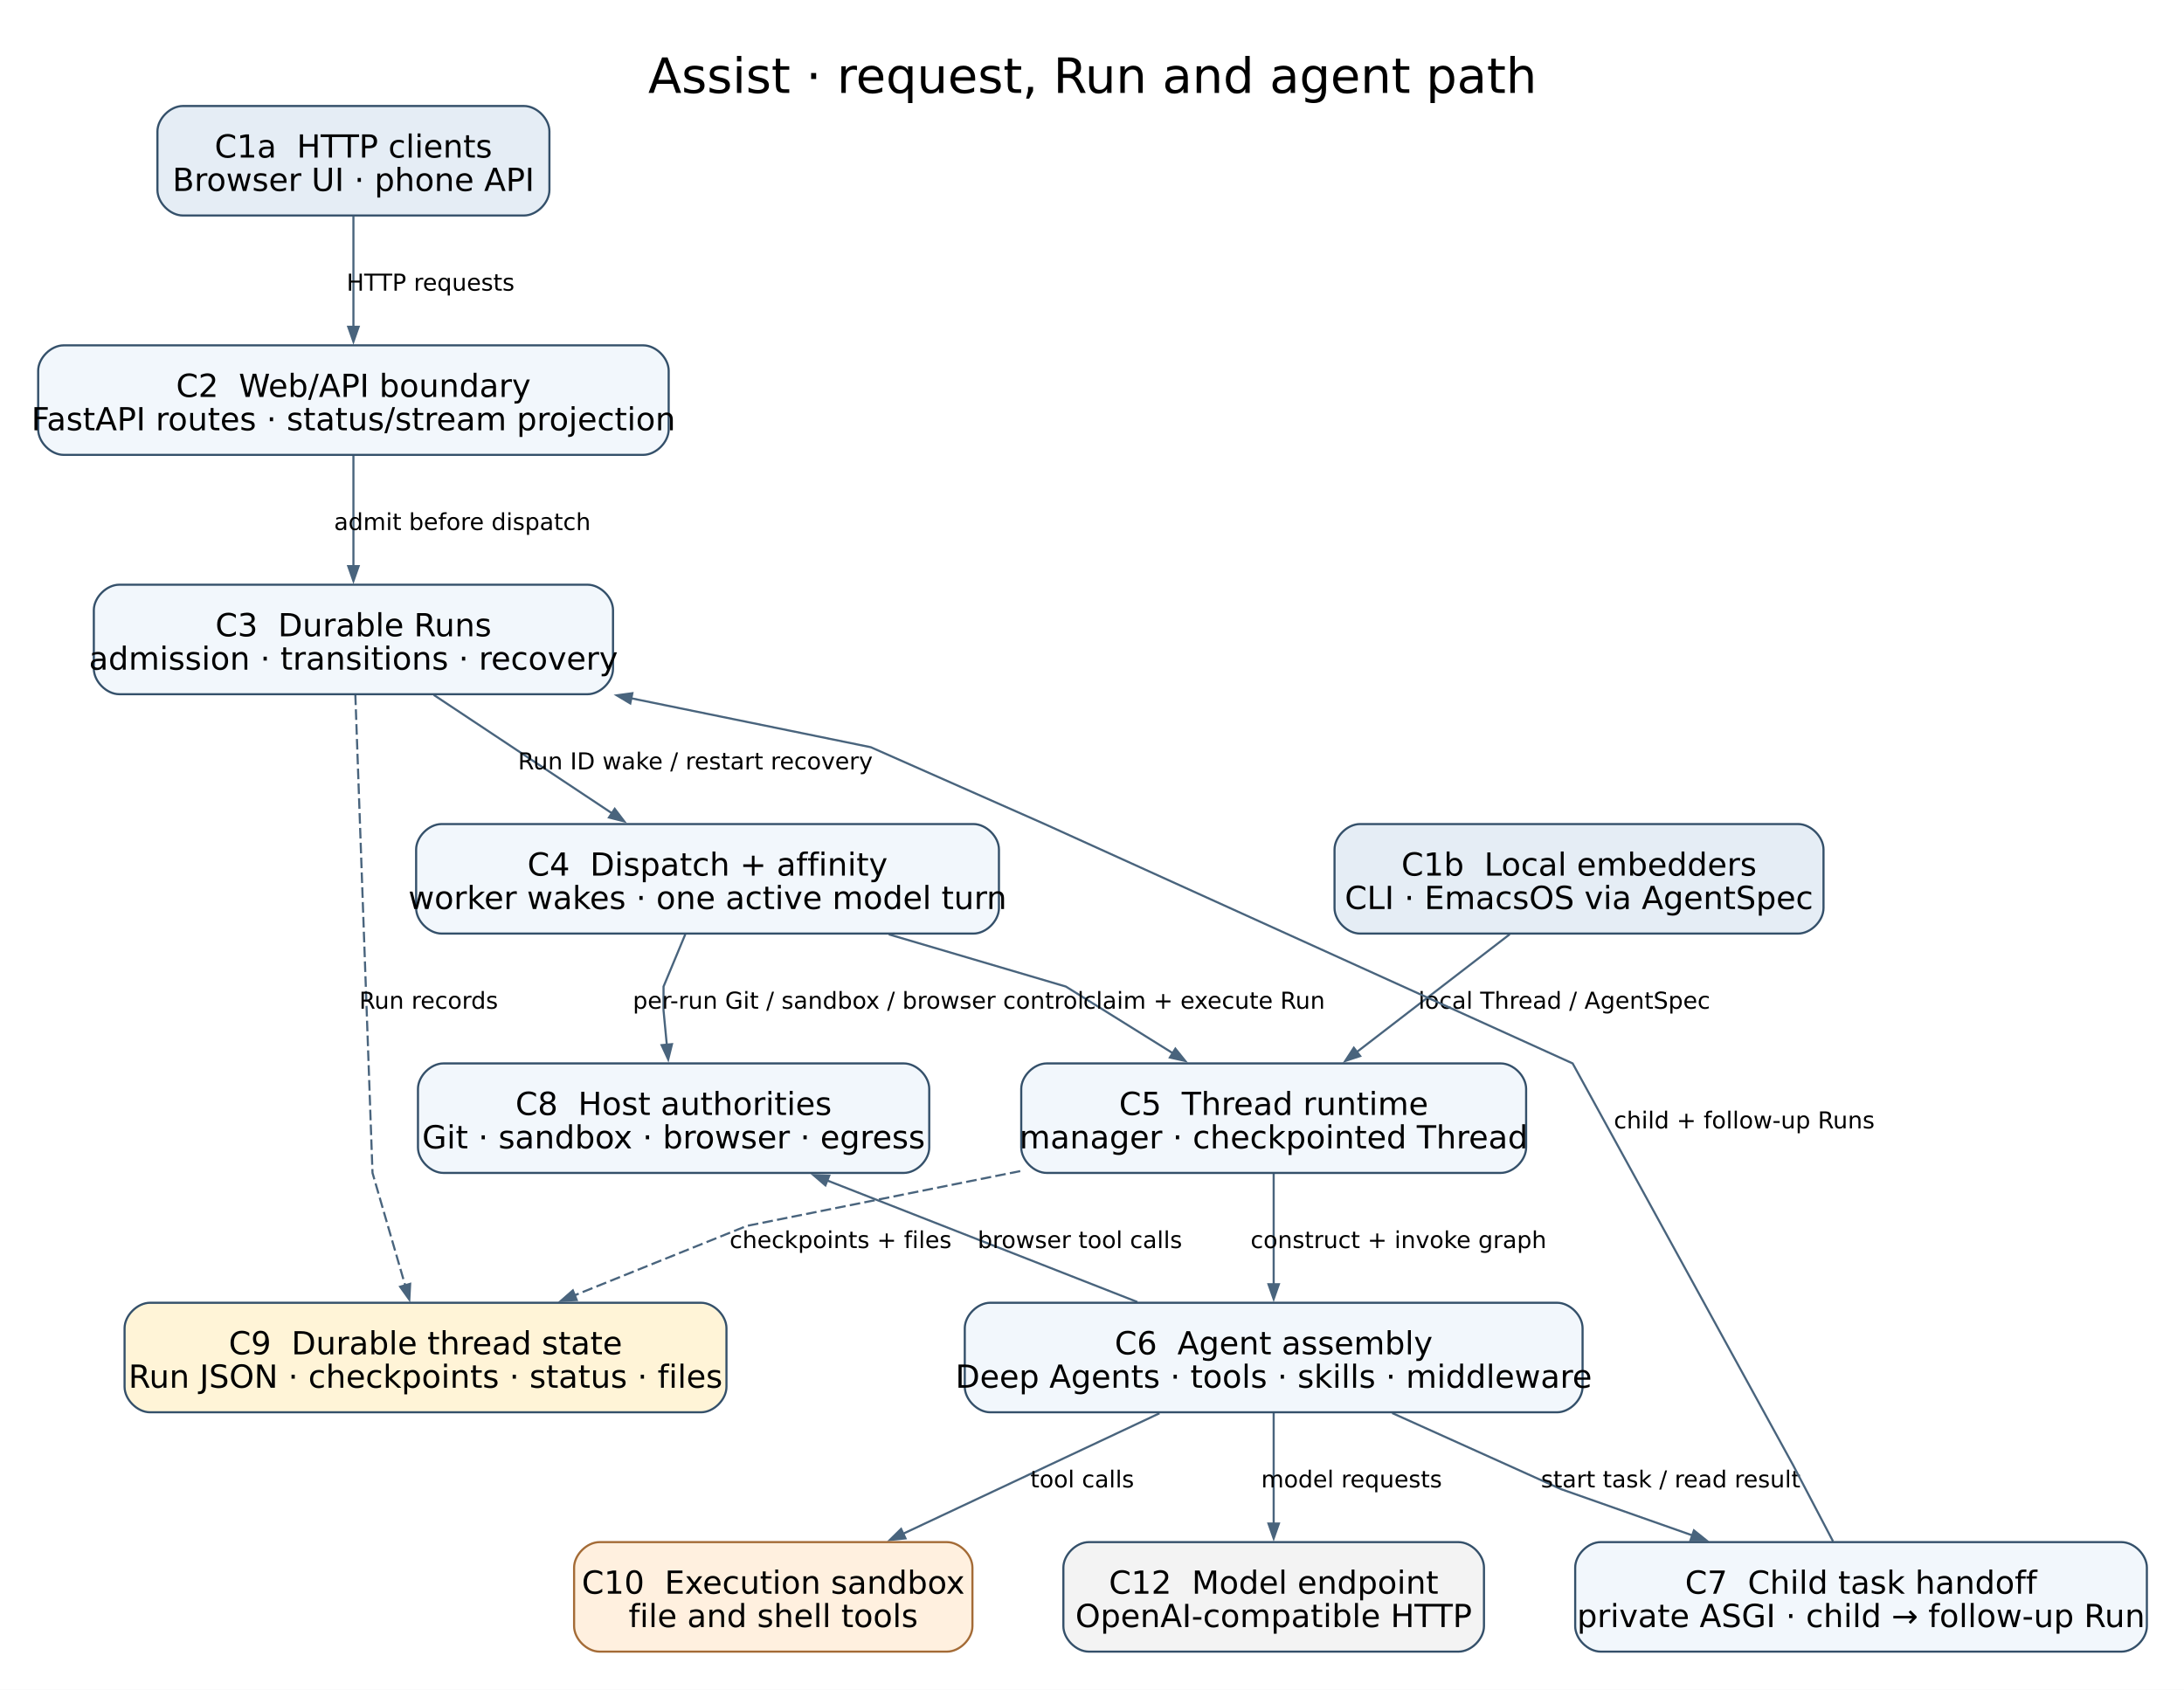
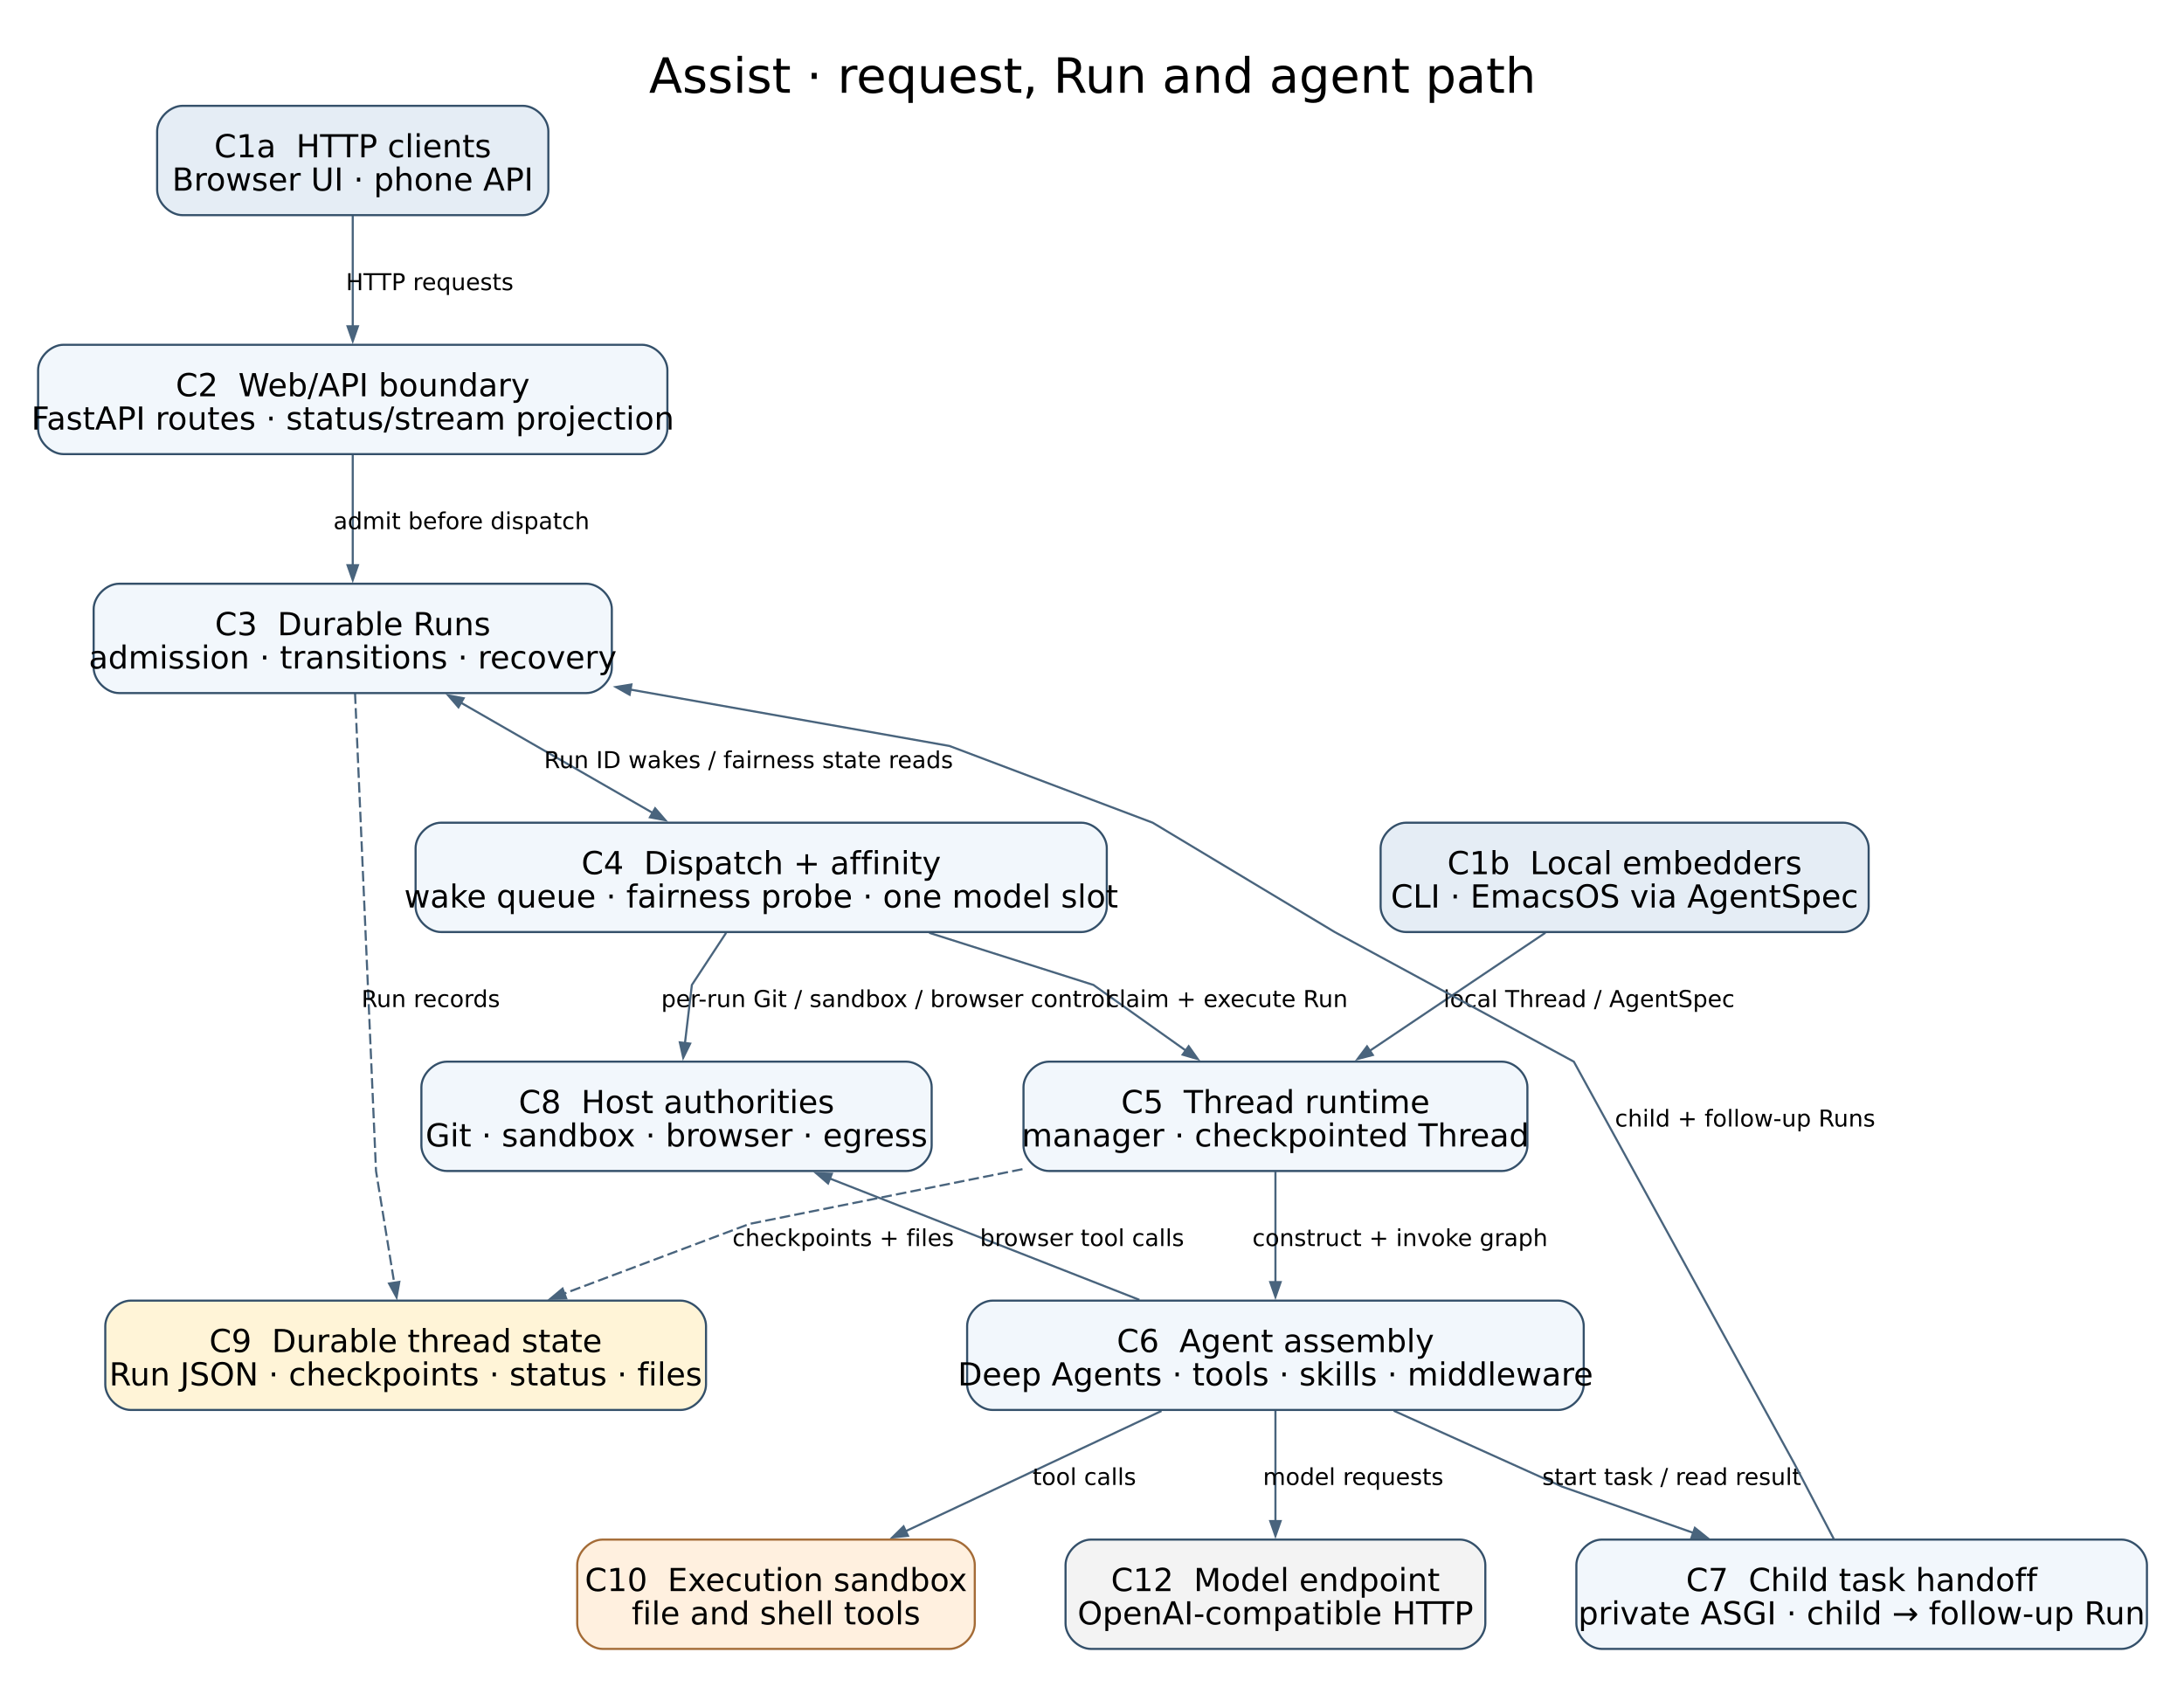
- <svg xmlns="http://www.w3.org/2000/svg" width="1030pt" height="797pt" viewBox="0.00 0.00 1030.00 797.00">
+ <svg xmlns="http://www.w3.org/2000/svg" width="1032pt" height="797pt" viewBox="0.00 0.00 1032.00 797.00">
  <g id="graph0" class="graph" transform="scale(1 1) rotate(0) translate(18 779.12)">
-     <polygon fill="white" stroke="none" points="-18,18 -18,-779.12 1012.49,-779.12 1012.49,18 -18,18" />
-     <text xml:space="preserve" text-anchor="middle" x="497.24" y="-735.27" font-family="DejaVu Sans" font-size="23.00">Assist · request, Run and agent path</text>
+     <polygon fill="white" stroke="none" points="-18,18 -18,-779.12 1014.49,-779.12 1014.49,18 -18,18" />
+     <text xml:space="preserve" text-anchor="middle" x="498.24" y="-735.27" font-family="DejaVu Sans" font-size="23.00">Assist · request, Run and agent path</text>
    <g id="edge1" class="edge">
      <path fill="none" stroke="#49647d" d="M148.68,-677.12C148.68,-661.67 148.68,-641.68 148.68,-624.89" />
      <polygon fill="#49647d" stroke="#49647d" points="151.13,-624.96 148.68,-617.96 146.23,-624.96 151.13,-624.96" />
      <text xml:space="preserve" text-anchor="middle" x="185.06" y="-642.01" font-family="DejaVu Sans" font-size="11.00">HTTP requests</text>
    </g>
    <g id="edge5" class="edge">
-       <path fill="none" stroke="#49647d" d="M694,-338.39C672.55,-321.87 644.39,-300.18 621.76,-282.75" />
-       <polygon fill="#49647d" stroke="#49647d" points="623.47,-280.97 616.43,-278.64 620.48,-284.85 623.47,-280.97" />
-       <text xml:space="preserve" text-anchor="middle" x="719.75" y="-303.28" font-family="DejaVu Sans" font-size="11.00">local Thread / AgentSpec</text>
+       <path fill="none" stroke="#49647d" d="M712.24,-338.39C687.54,-321.79 655.06,-299.96 629.06,-282.48" />
+       <polygon fill="#49647d" stroke="#49647d" points="630.69,-280.63 623.51,-278.75 627.96,-284.69 630.69,-280.63" />
+       <text xml:space="preserve" text-anchor="middle" x="732.88" y="-303.28" font-family="DejaVu Sans" font-size="11.00">local Thread / AgentSpec</text>
    </g>
    <g id="edge2" class="edge">
      <path fill="none" stroke="#49647d" d="M148.68,-564.21C148.68,-548.76 148.68,-528.77 148.68,-511.98" />
      <polygon fill="#49647d" stroke="#49647d" points="151.13,-512.05 148.68,-505.05 146.23,-512.05 151.13,-512.05" />
      <text xml:space="preserve" text-anchor="middle" x="200.06" y="-529.1" font-family="DejaVu Sans" font-size="11.00">admit before dispatch</text>
    </g>
    <g id="edge3" class="edge">
-       <path fill="none" stroke="#49647d" d="M186.57,-451.3C211.58,-434.7 244.44,-412.87 270.76,-395.39" />
-       <polygon fill="#49647d" stroke="#49647d" points="271.91,-397.57 276.39,-391.66 269.2,-393.49 271.91,-397.57" />
-       <text xml:space="preserve" text-anchor="middle" x="309.94" y="-416.19" font-family="DejaVu Sans" font-size="11.00">Run ID wake / restart recovery</text>
+       <path fill="none" stroke="#49647d" d="M199.65,-447.18C227.66,-431.08 262.31,-411.17 290.37,-395.05" />
+       <polygon fill="#49647d" stroke="#49647d" points="198.64,-444.94 193.79,-450.55 201.08,-449.19 198.64,-444.94" />
+       <polygon fill="#49647d" stroke="#49647d" points="291.56,-397.19 296.41,-391.57 289.12,-392.94 291.56,-397.19" />
+       <text xml:space="preserve" text-anchor="middle" x="335.72" y="-416.19" font-family="DejaVu Sans" font-size="11.00">Run ID wakes / fairness state reads</text>
    </g>
    <g id="edge11" class="edge">
-       <path fill="none" stroke="#49647d" stroke-dasharray="5,2" d="M149.58,-451.52C151.85,-388.12 157.68,-225.82 157.68,-225.82 157.68,-225.82 166.06,-196.96 173.12,-172.66" />
-       <polygon fill="#49647d" stroke="#49647d" points="175.43,-173.5 175.03,-166.09 170.72,-172.13 175.43,-173.5" />
-       <text xml:space="preserve" text-anchor="middle" x="184.16" y="-303.28" font-family="DejaVu Sans" font-size="11.00">Run records</text>
+       <path fill="none" stroke="#49647d" stroke-dasharray="5,2" d="M149.77,-451.52C152.56,-388.12 159.68,-225.82 159.68,-225.82 159.68,-225.82 164.33,-197.21 168.28,-172.97" />
+       <polygon fill="#49647d" stroke="#49647d" points="170.68,-173.43 169.39,-166.13 165.85,-172.65 170.68,-173.43" />
+       <text xml:space="preserve" text-anchor="middle" x="185.54" y="-303.28" font-family="DejaVu Sans" font-size="11.00">Run records</text>
    </g>
    <g id="edge4" class="edge">
-       <path fill="none" stroke="#49647d" d="M401.17,-338.35C443.09,-325.99 484.68,-313.73 484.68,-313.73 484.68,-313.73 510.23,-297.81 535.24,-282.22" />
-       <polygon fill="#49647d" stroke="#49647d" points="536.32,-284.43 540.97,-278.65 533.73,-280.27 536.32,-284.43" />
-       <text xml:space="preserve" text-anchor="middle" x="549.86" y="-303.28" font-family="DejaVu Sans" font-size="11.00">claim + execute Run</text>
+       <path fill="none" stroke="#49647d" d="M421.1,-338.35C460.04,-325.99 498.68,-313.73 498.68,-313.73 498.68,-313.73 520.72,-298.08 542.48,-282.62" />
+       <polygon fill="#49647d" stroke="#49647d" points="543.68,-284.77 547.97,-278.72 540.84,-280.78 543.68,-284.77" />
+       <text xml:space="preserve" text-anchor="middle" x="561.85" y="-303.28" font-family="DejaVu Sans" font-size="11.00">claim + execute Run</text>
    </g>
    <g id="edge9" class="edge">
-       <path fill="none" stroke="#49647d" d="M305.18,-338.35C300.04,-325.99 294.93,-313.73 294.93,-313.73 294.93,-313.73 294.93,-302.48 294.93,-302.48 294.93,-302.48 295.63,-295.14 296.49,-286.1" />
-       <polygon fill="#49647d" stroke="#49647d" points="298.91,-286.56 297.13,-279.36 294.03,-286.1 298.91,-286.56" />
-       <text xml:space="preserve" text-anchor="middle" x="386.81" y="-303.28" font-family="DejaVu Sans" font-size="11.00">per-run Git / sandbox / browser control</text>
+       <path fill="none" stroke="#49647d" d="M325.11,-338.35C316.99,-325.99 308.93,-313.73 308.93,-313.73 308.93,-313.73 307.35,-300.41 305.66,-286.21" />
+       <polygon fill="#49647d" stroke="#49647d" points="308.11,-286.01 304.85,-279.35 303.24,-286.59 308.11,-286.01" />
+       <text xml:space="preserve" text-anchor="middle" x="400.81" y="-303.28" font-family="DejaVu Sans" font-size="11.00">per-run Git / sandbox / browser control</text>
    </g>
    <g id="edge6" class="edge">
-       <path fill="none" stroke="#49647d" d="M582.68,-225.48C582.68,-210.03 582.68,-190.04 582.68,-173.25" />
-       <polygon fill="#49647d" stroke="#49647d" points="585.13,-173.32 582.68,-166.32 580.23,-173.32 585.13,-173.32" />
-       <text xml:space="preserve" text-anchor="middle" x="641.56" y="-190.37" font-family="DejaVu Sans" font-size="11.00">construct + invoke graph</text>
+       <path fill="none" stroke="#49647d" d="M584.68,-225.48C584.68,-210.03 584.68,-190.04 584.68,-173.25" />
+       <polygon fill="#49647d" stroke="#49647d" points="587.13,-173.32 584.68,-166.32 582.23,-173.32 587.13,-173.32" />
+       <text xml:space="preserve" text-anchor="middle" x="643.56" y="-190.37" font-family="DejaVu Sans" font-size="11.00">construct + invoke graph</text>
    </g>
    <g id="edge12" class="edge">
-       <path fill="none" stroke="#49647d" stroke-dasharray="5,2" d="M463.16,-226.68C399.5,-213.92 334.18,-200.82 334.18,-200.82 334.18,-200.82 292.63,-184.07 253.05,-168.11" />
-       <polygon fill="#49647d" stroke="#49647d" points="253.99,-165.85 246.58,-165.5 252.16,-170.39 253.99,-165.85" />
-       <text xml:space="preserve" text-anchor="middle" x="378.43" y="-190.37" font-family="DejaVu Sans" font-size="11.00">checkpoints + files</text>
+       <path fill="none" stroke="#49647d" stroke-dasharray="5,2" d="M465.16,-226.68C401.5,-213.92 336.18,-200.82 336.18,-200.82 336.18,-200.82 291.24,-183.93 248.63,-167.91" />
+       <polygon fill="#49647d" stroke="#49647d" points="249.54,-165.64 242.13,-165.47 247.82,-170.23 249.54,-165.64" />
+       <text xml:space="preserve" text-anchor="middle" x="380.43" y="-190.37" font-family="DejaVu Sans" font-size="11.00">checkpoints + files</text>
    </g>
    <g id="edge7" class="edge">
-       <path fill="none" stroke="#49647d" d="M638.58,-112.54C675.9,-95.72 718.18,-76.66 718.18,-76.66 718.18,-76.66 748.03,-66.15 780.31,-54.78" />
-       <polygon fill="#49647d" stroke="#49647d" points="780.88,-57.18 786.67,-52.54 779.26,-52.55 780.88,-57.18" />
-       <text xml:space="preserve" text-anchor="middle" x="769.93" y="-77.46" font-family="DejaVu Sans" font-size="11.00">start task / read result</text>
+       <path fill="none" stroke="#49647d" d="M640.58,-112.54C677.9,-95.72 720.18,-76.66 720.18,-76.66 720.18,-76.66 750.03,-66.15 782.31,-54.78" />
+       <polygon fill="#49647d" stroke="#49647d" points="782.88,-57.18 788.67,-52.54 781.26,-52.55 782.88,-57.18" />
+       <text xml:space="preserve" text-anchor="middle" x="771.93" y="-77.46" font-family="DejaVu Sans" font-size="11.00">start task / read result</text>
    </g>
    <g id="edge10" class="edge">
-       <path fill="none" stroke="#49647d" d="M518.39,-164.94C474.8,-182.02 417.14,-204.62 371.96,-222.32" />
-       <polygon fill="#49647d" stroke="#49647d" points="371.28,-219.96 365.66,-224.79 373.07,-224.52 371.28,-219.96" />
-       <text xml:space="preserve" text-anchor="middle" x="491.29" y="-190.37" font-family="DejaVu Sans" font-size="11.00">browser tool calls</text>
+       <path fill="none" stroke="#49647d" d="M520.39,-164.94C476.8,-182.02 419.14,-204.62 373.96,-222.32" />
+       <polygon fill="#49647d" stroke="#49647d" points="373.28,-219.96 367.66,-224.79 375.07,-224.52 373.28,-219.96" />
+       <text xml:space="preserve" text-anchor="middle" x="493.29" y="-190.37" font-family="DejaVu Sans" font-size="11.00">browser tool calls</text>
    </g>
    <g id="edge13" class="edge">
-       <path fill="none" stroke="#49647d" d="M528.83,-112.43C492.74,-95.47 445.14,-73.1 407.65,-55.48" />
-       <polygon fill="#49647d" stroke="#49647d" points="409.04,-53.43 401.67,-52.67 406.96,-57.87 409.04,-53.43" />
-       <text xml:space="preserve" text-anchor="middle" x="492.38" y="-77.46" font-family="DejaVu Sans" font-size="11.00">tool calls</text>
+       <path fill="none" stroke="#49647d" d="M530.83,-112.43C494.74,-95.47 447.14,-73.1 409.65,-55.48" />
+       <polygon fill="#49647d" stroke="#49647d" points="411.04,-53.43 403.67,-52.67 408.96,-57.87 411.04,-53.43" />
+       <text xml:space="preserve" text-anchor="middle" x="494.38" y="-77.46" font-family="DejaVu Sans" font-size="11.00">tool calls</text>
    </g>
    <g id="edge14" class="edge">
-       <path fill="none" stroke="#49647d" d="M582.68,-112.57C582.68,-97.12 582.68,-77.13 582.68,-60.34" />
-       <polygon fill="#49647d" stroke="#49647d" points="585.13,-60.41 582.68,-53.41 580.23,-60.41 585.13,-60.41" />
-       <text xml:space="preserve" text-anchor="middle" x="619.43" y="-77.46" font-family="DejaVu Sans" font-size="11.00">model requests</text>
+       <path fill="none" stroke="#49647d" d="M584.68,-112.57C584.68,-97.12 584.68,-77.13 584.68,-60.34" />
+       <polygon fill="#49647d" stroke="#49647d" points="587.13,-60.41 584.68,-53.41 582.23,-60.41 587.13,-60.41" />
+       <text xml:space="preserve" text-anchor="middle" x="621.43" y="-77.46" font-family="DejaVu Sans" font-size="11.00">model requests</text>
    </g>
    <g id="edge8" class="edge">
-       <path fill="none" stroke="#49647d" d="M846.48,-52.03C837.66,-68.85 827.68,-87.91 827.68,-87.91 827.68,-87.91 723.68,-277.48 723.68,-277.48 723.68,-277.48 474.68,-390.39 474.68,-390.39 474.68,-390.39 392.68,-426.64 392.68,-426.64 392.68,-426.64 337.47,-437.91 279.58,-449.74" />
-       <polygon fill="#49647d" stroke="#49647d" points="279.25,-447.3 272.88,-451.11 280.23,-452.11 279.25,-447.3" />
-       <text xml:space="preserve" text-anchor="middle" x="804.61" y="-246.82" font-family="DejaVu Sans" font-size="11.00">child + follow-up Runs</text>
+       <path fill="none" stroke="#49647d" d="M848.48,-52.03C839.66,-68.85 829.68,-87.91 829.68,-87.91 829.68,-87.91 725.68,-277.48 725.68,-277.48 725.68,-277.48 612.68,-338.73 612.68,-338.73 612.68,-338.73 526.68,-390.39 526.68,-390.39 526.68,-390.39 430.68,-426.64 430.68,-426.64 430.68,-426.64 353.29,-440.32 279.59,-453.34" />
+       <polygon fill="#49647d" stroke="#49647d" points="279.51,-450.86 273.04,-454.5 280.36,-455.69 279.51,-450.86" />
+       <text xml:space="preserve" text-anchor="middle" x="806.61" y="-246.82" font-family="DejaVu Sans" font-size="11.00">child + follow-up Runs</text>
    </g>
    <g id="node1" class="node">
      <path fill="#e5edf5" stroke="#34506a" d="M229.11,-729.12C229.11,-729.12 68.25,-729.12 68.25,-729.12 62.25,-729.12 56.25,-723.12 56.25,-717.12 56.25,-717.12 56.25,-689.46 56.25,-689.46 56.25,-683.46 62.25,-677.46 68.25,-677.46 68.25,-677.46 229.11,-677.46 229.11,-677.46 235.11,-677.46 241.11,-683.46 241.11,-689.46 241.11,-689.46 241.11,-717.12 241.11,-717.12 241.11,-723.12 235.11,-729.12 229.11,-729.12" />
      <text xml:space="preserve" text-anchor="middle" x="148.68" y="-704.79" font-family="DejaVu Sans" font-size="15.00">C1a  HTTP clients</text>
      <text xml:space="preserve" text-anchor="middle" x="148.68" y="-689.04" font-family="DejaVu Sans" font-size="15.00">Browser UI · phone API</text>
    </g>
    <g id="node2" class="node">
-       <path fill="#e5edf5" stroke="#34506a" d="M829.99,-390.39C829.99,-390.39 623.38,-390.39 623.38,-390.39 617.38,-390.39 611.38,-384.39 611.38,-378.39 611.38,-378.39 611.38,-350.73 611.38,-350.73 611.38,-344.73 617.38,-338.73 623.38,-338.73 623.38,-338.73 829.99,-338.73 829.99,-338.73 835.99,-338.73 841.99,-344.73 841.99,-350.73 841.99,-350.73 841.99,-378.39 841.99,-378.39 841.99,-384.39 835.99,-390.39 829.99,-390.39" />
-       <text xml:space="preserve" text-anchor="middle" x="726.68" y="-366.06" font-family="DejaVu Sans" font-size="15.00">C1b  Local embedders</text>
-       <text xml:space="preserve" text-anchor="middle" x="726.68" y="-350.31" font-family="DejaVu Sans" font-size="15.00">CLI · EmacsOS via AgentSpec</text>
+       <path fill="#e5edf5" stroke="#34506a" d="M852.99,-390.39C852.99,-390.39 646.38,-390.39 646.38,-390.39 640.38,-390.39 634.38,-384.39 634.38,-378.39 634.38,-378.39 634.38,-350.73 634.38,-350.73 634.38,-344.73 640.38,-338.73 646.38,-338.73 646.38,-338.73 852.99,-338.73 852.99,-338.73 858.99,-338.73 864.99,-344.73 864.99,-350.73 864.99,-350.73 864.99,-378.39 864.99,-378.39 864.99,-384.39 858.99,-390.39 852.99,-390.39" />
+       <text xml:space="preserve" text-anchor="middle" x="749.68" y="-366.06" font-family="DejaVu Sans" font-size="15.00">C1b  Local embedders</text>
+       <text xml:space="preserve" text-anchor="middle" x="749.68" y="-350.31" font-family="DejaVu Sans" font-size="15.00">CLI · EmacsOS via AgentSpec</text>
    </g>
    <g id="node3" class="node">
      <path fill="#f2f7fc" stroke="#34506a" d="M285.36,-616.21C285.36,-616.21 12,-616.21 12,-616.21 6,-616.21 0,-610.21 0,-604.21 0,-604.21 0,-576.55 0,-576.55 0,-570.55 6,-564.55 12,-564.55 12,-564.55 285.36,-564.55 285.36,-564.55 291.36,-564.55 297.36,-570.55 297.36,-576.55 297.36,-576.55 297.36,-604.21 297.36,-604.21 297.36,-610.21 291.36,-616.21 285.36,-616.21" />
      <text xml:space="preserve" text-anchor="middle" x="148.68" y="-591.88" font-family="DejaVu Sans" font-size="15.00">C2  Web/API boundary</text>
      <text xml:space="preserve" text-anchor="middle" x="148.68" y="-576.13" font-family="DejaVu Sans" font-size="15.00">FastAPI routes · status/stream projection</text>
    </g>
    <g id="node4" class="node">
      <path fill="#f2f7fc" stroke="#34506a" d="M259.11,-503.3C259.11,-503.3 38.25,-503.3 38.25,-503.3 32.25,-503.3 26.25,-497.3 26.25,-491.3 26.25,-491.3 26.25,-463.64 26.25,-463.64 26.25,-457.64 32.25,-451.64 38.25,-451.64 38.25,-451.64 259.11,-451.64 259.11,-451.64 265.11,-451.64 271.11,-457.64 271.11,-463.64 271.11,-463.64 271.11,-491.3 271.11,-491.3 271.11,-497.3 265.11,-503.3 259.11,-503.3" />
      <text xml:space="preserve" text-anchor="middle" x="148.68" y="-478.97" font-family="DejaVu Sans" font-size="15.00">C3  Durable Runs</text>
      <text xml:space="preserve" text-anchor="middle" x="148.68" y="-463.22" font-family="DejaVu Sans" font-size="15.00">admission · transitions · recovery</text>
    </g>
    <g id="node5" class="node">
-       <path fill="#f2f7fc" stroke="#34506a" d="M441.11,-390.39C441.11,-390.39 190.25,-390.39 190.25,-390.39 184.25,-390.39 178.25,-384.39 178.25,-378.39 178.25,-378.39 178.25,-350.73 178.25,-350.73 178.25,-344.73 184.25,-338.73 190.25,-338.73 190.25,-338.73 441.11,-338.73 441.11,-338.73 447.11,-338.73 453.11,-344.73 453.11,-350.73 453.11,-350.73 453.11,-378.39 453.11,-378.39 453.11,-384.39 447.11,-390.39 441.11,-390.39" />
-       <text xml:space="preserve" text-anchor="middle" x="315.68" y="-366.06" font-family="DejaVu Sans" font-size="15.00">C4  Dispatch + affinity</text>
-       <text xml:space="preserve" text-anchor="middle" x="315.68" y="-350.31" font-family="DejaVu Sans" font-size="15.00">worker wakes · one active model turn</text>
+       <path fill="#f2f7fc" stroke="#34506a" d="M492.99,-390.39C492.99,-390.39 190.38,-390.39 190.38,-390.39 184.38,-390.39 178.38,-384.39 178.38,-378.39 178.38,-378.39 178.38,-350.73 178.38,-350.73 178.38,-344.73 184.38,-338.73 190.38,-338.73 190.38,-338.73 492.99,-338.73 492.99,-338.73 498.99,-338.73 504.99,-344.73 504.99,-350.73 504.99,-350.73 504.99,-378.39 504.99,-378.39 504.99,-384.39 498.99,-390.39 492.99,-390.39" />
+       <text xml:space="preserve" text-anchor="middle" x="341.68" y="-366.06" font-family="DejaVu Sans" font-size="15.00">C4  Dispatch + affinity</text>
+       <text xml:space="preserve" text-anchor="middle" x="341.68" y="-350.31" font-family="DejaVu Sans" font-size="15.00">wake queue · fairness probe · one model slot</text>
    </g>
    <g id="node6" class="node">
-       <path fill="#f2f7fc" stroke="#34506a" d="M689.74,-277.48C689.74,-277.48 475.63,-277.48 475.63,-277.48 469.63,-277.48 463.63,-271.48 463.63,-265.48 463.63,-265.48 463.63,-237.82 463.63,-237.82 463.63,-231.82 469.63,-225.82 475.63,-225.82 475.63,-225.82 689.74,-225.82 689.74,-225.82 695.74,-225.82 701.74,-231.82 701.74,-237.82 701.74,-237.82 701.74,-265.48 701.74,-265.48 701.74,-271.48 695.74,-277.48 689.74,-277.48" />
-       <text xml:space="preserve" text-anchor="middle" x="582.68" y="-253.15" font-family="DejaVu Sans" font-size="15.00">C5  Thread runtime</text>
-       <text xml:space="preserve" text-anchor="middle" x="582.68" y="-237.4" font-family="DejaVu Sans" font-size="15.00">manager · checkpointed Thread</text>
+       <path fill="#f2f7fc" stroke="#34506a" d="M691.74,-277.48C691.74,-277.48 477.63,-277.48 477.63,-277.48 471.63,-277.48 465.63,-271.48 465.63,-265.48 465.63,-265.48 465.63,-237.82 465.63,-237.82 465.63,-231.82 471.63,-225.82 477.63,-225.82 477.63,-225.82 691.74,-225.82 691.74,-225.82 697.74,-225.82 703.74,-231.82 703.74,-237.82 703.74,-237.82 703.74,-265.48 703.74,-265.48 703.74,-271.48 697.74,-277.48 691.74,-277.48" />
+       <text xml:space="preserve" text-anchor="middle" x="584.68" y="-253.15" font-family="DejaVu Sans" font-size="15.00">C5  Thread runtime</text>
+       <text xml:space="preserve" text-anchor="middle" x="584.68" y="-237.4" font-family="DejaVu Sans" font-size="15.00">manager · checkpointed Thread</text>
    </g>
    <g id="node7" class="node">
-       <path fill="#f2f7fc" stroke="#34506a" d="M716.36,-164.57C716.36,-164.57 449,-164.57 449,-164.57 443,-164.57 437,-158.57 437,-152.57 437,-152.57 437,-124.91 437,-124.91 437,-118.91 443,-112.91 449,-112.91 449,-112.91 716.36,-112.91 716.36,-112.91 722.36,-112.91 728.36,-118.91 728.36,-124.91 728.36,-124.91 728.36,-152.57 728.36,-152.57 728.36,-158.57 722.36,-164.57 716.36,-164.57" />
-       <text xml:space="preserve" text-anchor="middle" x="582.68" y="-140.24" font-family="DejaVu Sans" font-size="15.00">C6  Agent assembly</text>
-       <text xml:space="preserve" text-anchor="middle" x="582.68" y="-124.49" font-family="DejaVu Sans" font-size="15.00">Deep Agents · tools · skills · middleware</text>
+       <path fill="#f2f7fc" stroke="#34506a" d="M718.36,-164.57C718.36,-164.57 451,-164.57 451,-164.57 445,-164.57 439,-158.57 439,-152.57 439,-152.57 439,-124.91 439,-124.91 439,-118.91 445,-112.91 451,-112.91 451,-112.91 718.36,-112.91 718.36,-112.91 724.36,-112.91 730.36,-118.91 730.36,-124.91 730.36,-124.91 730.36,-152.57 730.36,-152.57 730.36,-158.57 724.36,-164.57 718.36,-164.57" />
+       <text xml:space="preserve" text-anchor="middle" x="584.68" y="-140.24" font-family="DejaVu Sans" font-size="15.00">C6  Agent assembly</text>
+       <text xml:space="preserve" text-anchor="middle" x="584.68" y="-124.49" font-family="DejaVu Sans" font-size="15.00">Deep Agents · tools · skills · middleware</text>
    </g>
    <g id="node8" class="node">
-       <path fill="#f2f7fc" stroke="#34506a" d="M982.49,-51.66C982.49,-51.66 736.88,-51.66 736.88,-51.66 730.88,-51.66 724.88,-45.66 724.88,-39.66 724.88,-39.66 724.88,-12 724.88,-12 724.88,-6 730.88,0 736.88,0 736.88,0 982.49,0 982.49,0 988.49,0 994.49,-6 994.49,-12 994.49,-12 994.49,-39.66 994.49,-39.66 994.49,-45.66 988.49,-51.66 982.49,-51.66" />
-       <text xml:space="preserve" text-anchor="middle" x="859.68" y="-27.33" font-family="DejaVu Sans" font-size="15.00">C7  Child task handoff</text>
-       <text xml:space="preserve" text-anchor="middle" x="859.68" y="-11.58" font-family="DejaVu Sans" font-size="15.00">private ASGI · child → follow-up Run</text>
+       <path fill="#f2f7fc" stroke="#34506a" d="M984.49,-51.66C984.49,-51.66 738.88,-51.66 738.88,-51.66 732.88,-51.66 726.88,-45.66 726.88,-39.66 726.88,-39.66 726.88,-12 726.88,-12 726.88,-6 732.88,0 738.88,0 738.88,0 984.49,0 984.49,0 990.49,0 996.49,-6 996.49,-12 996.49,-12 996.49,-39.66 996.49,-39.66 996.49,-45.66 990.49,-51.66 984.49,-51.66" />
+       <text xml:space="preserve" text-anchor="middle" x="861.68" y="-27.33" font-family="DejaVu Sans" font-size="15.00">C7  Child task handoff</text>
+       <text xml:space="preserve" text-anchor="middle" x="861.68" y="-11.58" font-family="DejaVu Sans" font-size="15.00">private ASGI · child → follow-up Run</text>
    </g>
    <g id="node9" class="node">
-       <path fill="#f2f7fc" stroke="#34506a" d="M408.24,-277.48C408.24,-277.48 191.12,-277.48 191.12,-277.48 185.12,-277.48 179.12,-271.48 179.12,-265.48 179.12,-265.48 179.12,-237.82 179.12,-237.82 179.12,-231.82 185.12,-225.82 191.12,-225.82 191.12,-225.82 408.24,-225.82 408.24,-225.82 414.24,-225.82 420.24,-231.82 420.24,-237.82 420.24,-237.82 420.24,-265.48 420.24,-265.48 420.24,-271.48 414.24,-277.48 408.24,-277.48" />
-       <text xml:space="preserve" text-anchor="middle" x="299.68" y="-253.15" font-family="DejaVu Sans" font-size="15.00">C8  Host authorities</text>
-       <text xml:space="preserve" text-anchor="middle" x="299.68" y="-237.4" font-family="DejaVu Sans" font-size="15.00">Git · sandbox · browser · egress</text>
+       <path fill="#f2f7fc" stroke="#34506a" d="M410.24,-277.48C410.24,-277.48 193.12,-277.48 193.12,-277.48 187.12,-277.48 181.12,-271.48 181.12,-265.48 181.12,-265.48 181.12,-237.82 181.12,-237.82 181.12,-231.82 187.12,-225.82 193.12,-225.82 193.12,-225.82 410.24,-225.82 410.24,-225.82 416.24,-225.82 422.24,-231.82 422.24,-237.82 422.24,-237.82 422.24,-265.48 422.24,-265.48 422.24,-271.48 416.24,-277.48 410.24,-277.48" />
+       <text xml:space="preserve" text-anchor="middle" x="301.68" y="-253.15" font-family="DejaVu Sans" font-size="15.00">C8  Host authorities</text>
+       <text xml:space="preserve" text-anchor="middle" x="301.68" y="-237.4" font-family="DejaVu Sans" font-size="15.00">Git · sandbox · browser · egress</text>
    </g>
    <g id="node10" class="node">
-       <path fill="#fff4d7" stroke="#34506a" d="M312.61,-164.57C312.61,-164.57 52.75,-164.57 52.75,-164.57 46.75,-164.57 40.75,-158.57 40.75,-152.57 40.75,-152.57 40.75,-124.91 40.75,-124.91 40.75,-118.91 46.75,-112.91 52.75,-112.91 52.75,-112.91 312.61,-112.91 312.61,-112.91 318.61,-112.91 324.61,-118.91 324.61,-124.91 324.61,-124.91 324.61,-152.57 324.61,-152.57 324.61,-158.57 318.61,-164.57 312.61,-164.57" />
-       <text xml:space="preserve" text-anchor="middle" x="182.68" y="-140.24" font-family="DejaVu Sans" font-size="15.00">C9  Durable thread state</text>
-       <text xml:space="preserve" text-anchor="middle" x="182.68" y="-124.49" font-family="DejaVu Sans" font-size="15.00">Run JSON · checkpoints · status · files</text>
+       <path fill="#fff4d7" stroke="#34506a" d="M303.61,-164.57C303.61,-164.57 43.75,-164.57 43.75,-164.57 37.75,-164.57 31.75,-158.57 31.75,-152.57 31.75,-152.57 31.75,-124.91 31.75,-124.91 31.75,-118.91 37.75,-112.91 43.75,-112.91 43.75,-112.91 303.61,-112.91 303.61,-112.91 309.61,-112.91 315.61,-118.91 315.61,-124.91 315.61,-124.91 315.61,-152.57 315.61,-152.57 315.61,-158.57 309.61,-164.57 303.61,-164.57" />
+       <text xml:space="preserve" text-anchor="middle" x="173.68" y="-140.24" font-family="DejaVu Sans" font-size="15.00">C9  Durable thread state</text>
+       <text xml:space="preserve" text-anchor="middle" x="173.68" y="-124.49" font-family="DejaVu Sans" font-size="15.00">Run JSON · checkpoints · status · files</text>
    </g>
    <g id="node11" class="node">
-       <path fill="#fff0df" stroke="#a46b36" d="M428.61,-51.66C428.61,-51.66 264.75,-51.66 264.75,-51.66 258.75,-51.66 252.75,-45.66 252.75,-39.66 252.75,-39.66 252.75,-12 252.75,-12 252.75,-6 258.75,0 264.75,0 264.75,0 428.61,0 428.61,0 434.61,0 440.61,-6 440.61,-12 440.61,-12 440.61,-39.66 440.61,-39.66 440.61,-45.66 434.61,-51.66 428.61,-51.66" />
-       <text xml:space="preserve" text-anchor="middle" x="346.68" y="-27.33" font-family="DejaVu Sans" font-size="15.00">C10  Execution sandbox</text>
-       <text xml:space="preserve" text-anchor="middle" x="346.68" y="-11.58" font-family="DejaVu Sans" font-size="15.00">file and shell tools</text>
+       <path fill="#fff0df" stroke="#a46b36" d="M430.61,-51.66C430.61,-51.66 266.75,-51.66 266.75,-51.66 260.75,-51.66 254.75,-45.66 254.75,-39.66 254.75,-39.66 254.75,-12 254.75,-12 254.75,-6 260.75,0 266.75,0 266.75,0 430.61,0 430.61,0 436.61,0 442.61,-6 442.61,-12 442.61,-12 442.61,-39.66 442.61,-39.66 442.61,-45.66 436.61,-51.66 430.61,-51.66" />
+       <text xml:space="preserve" text-anchor="middle" x="348.68" y="-27.33" font-family="DejaVu Sans" font-size="15.00">C10  Execution sandbox</text>
+       <text xml:space="preserve" text-anchor="middle" x="348.68" y="-11.58" font-family="DejaVu Sans" font-size="15.00">file and shell tools</text>
    </g>
    <g id="node12" class="node">
-       <path fill="#f3f3f3" stroke="#34506a" d="M669.86,-51.66C669.86,-51.66 495.5,-51.66 495.5,-51.66 489.5,-51.66 483.5,-45.66 483.5,-39.66 483.5,-39.66 483.5,-12 483.5,-12 483.5,-6 489.5,0 495.5,0 495.5,0 669.86,0 669.86,0 675.86,0 681.86,-6 681.86,-12 681.86,-12 681.86,-39.66 681.86,-39.66 681.86,-45.66 675.86,-51.66 669.86,-51.66" />
-       <text xml:space="preserve" text-anchor="middle" x="582.68" y="-27.33" font-family="DejaVu Sans" font-size="15.00">C12  Model endpoint</text>
-       <text xml:space="preserve" text-anchor="middle" x="582.68" y="-11.58" font-family="DejaVu Sans" font-size="15.00">OpenAI-compatible HTTP</text>
+       <path fill="#f3f3f3" stroke="#34506a" d="M671.86,-51.66C671.86,-51.66 497.5,-51.66 497.5,-51.66 491.5,-51.66 485.5,-45.66 485.5,-39.66 485.5,-39.66 485.5,-12 485.5,-12 485.5,-6 491.5,0 497.5,0 497.5,0 671.86,0 671.86,0 677.86,0 683.86,-6 683.86,-12 683.86,-12 683.86,-39.66 683.86,-39.66 683.86,-45.66 677.86,-51.66 671.86,-51.66" />
+       <text xml:space="preserve" text-anchor="middle" x="584.68" y="-27.33" font-family="DejaVu Sans" font-size="15.00">C12  Model endpoint</text>
+       <text xml:space="preserve" text-anchor="middle" x="584.68" y="-11.58" font-family="DejaVu Sans" font-size="15.00">OpenAI-compatible HTTP</text>
    </g>
  </g>
</svg>
